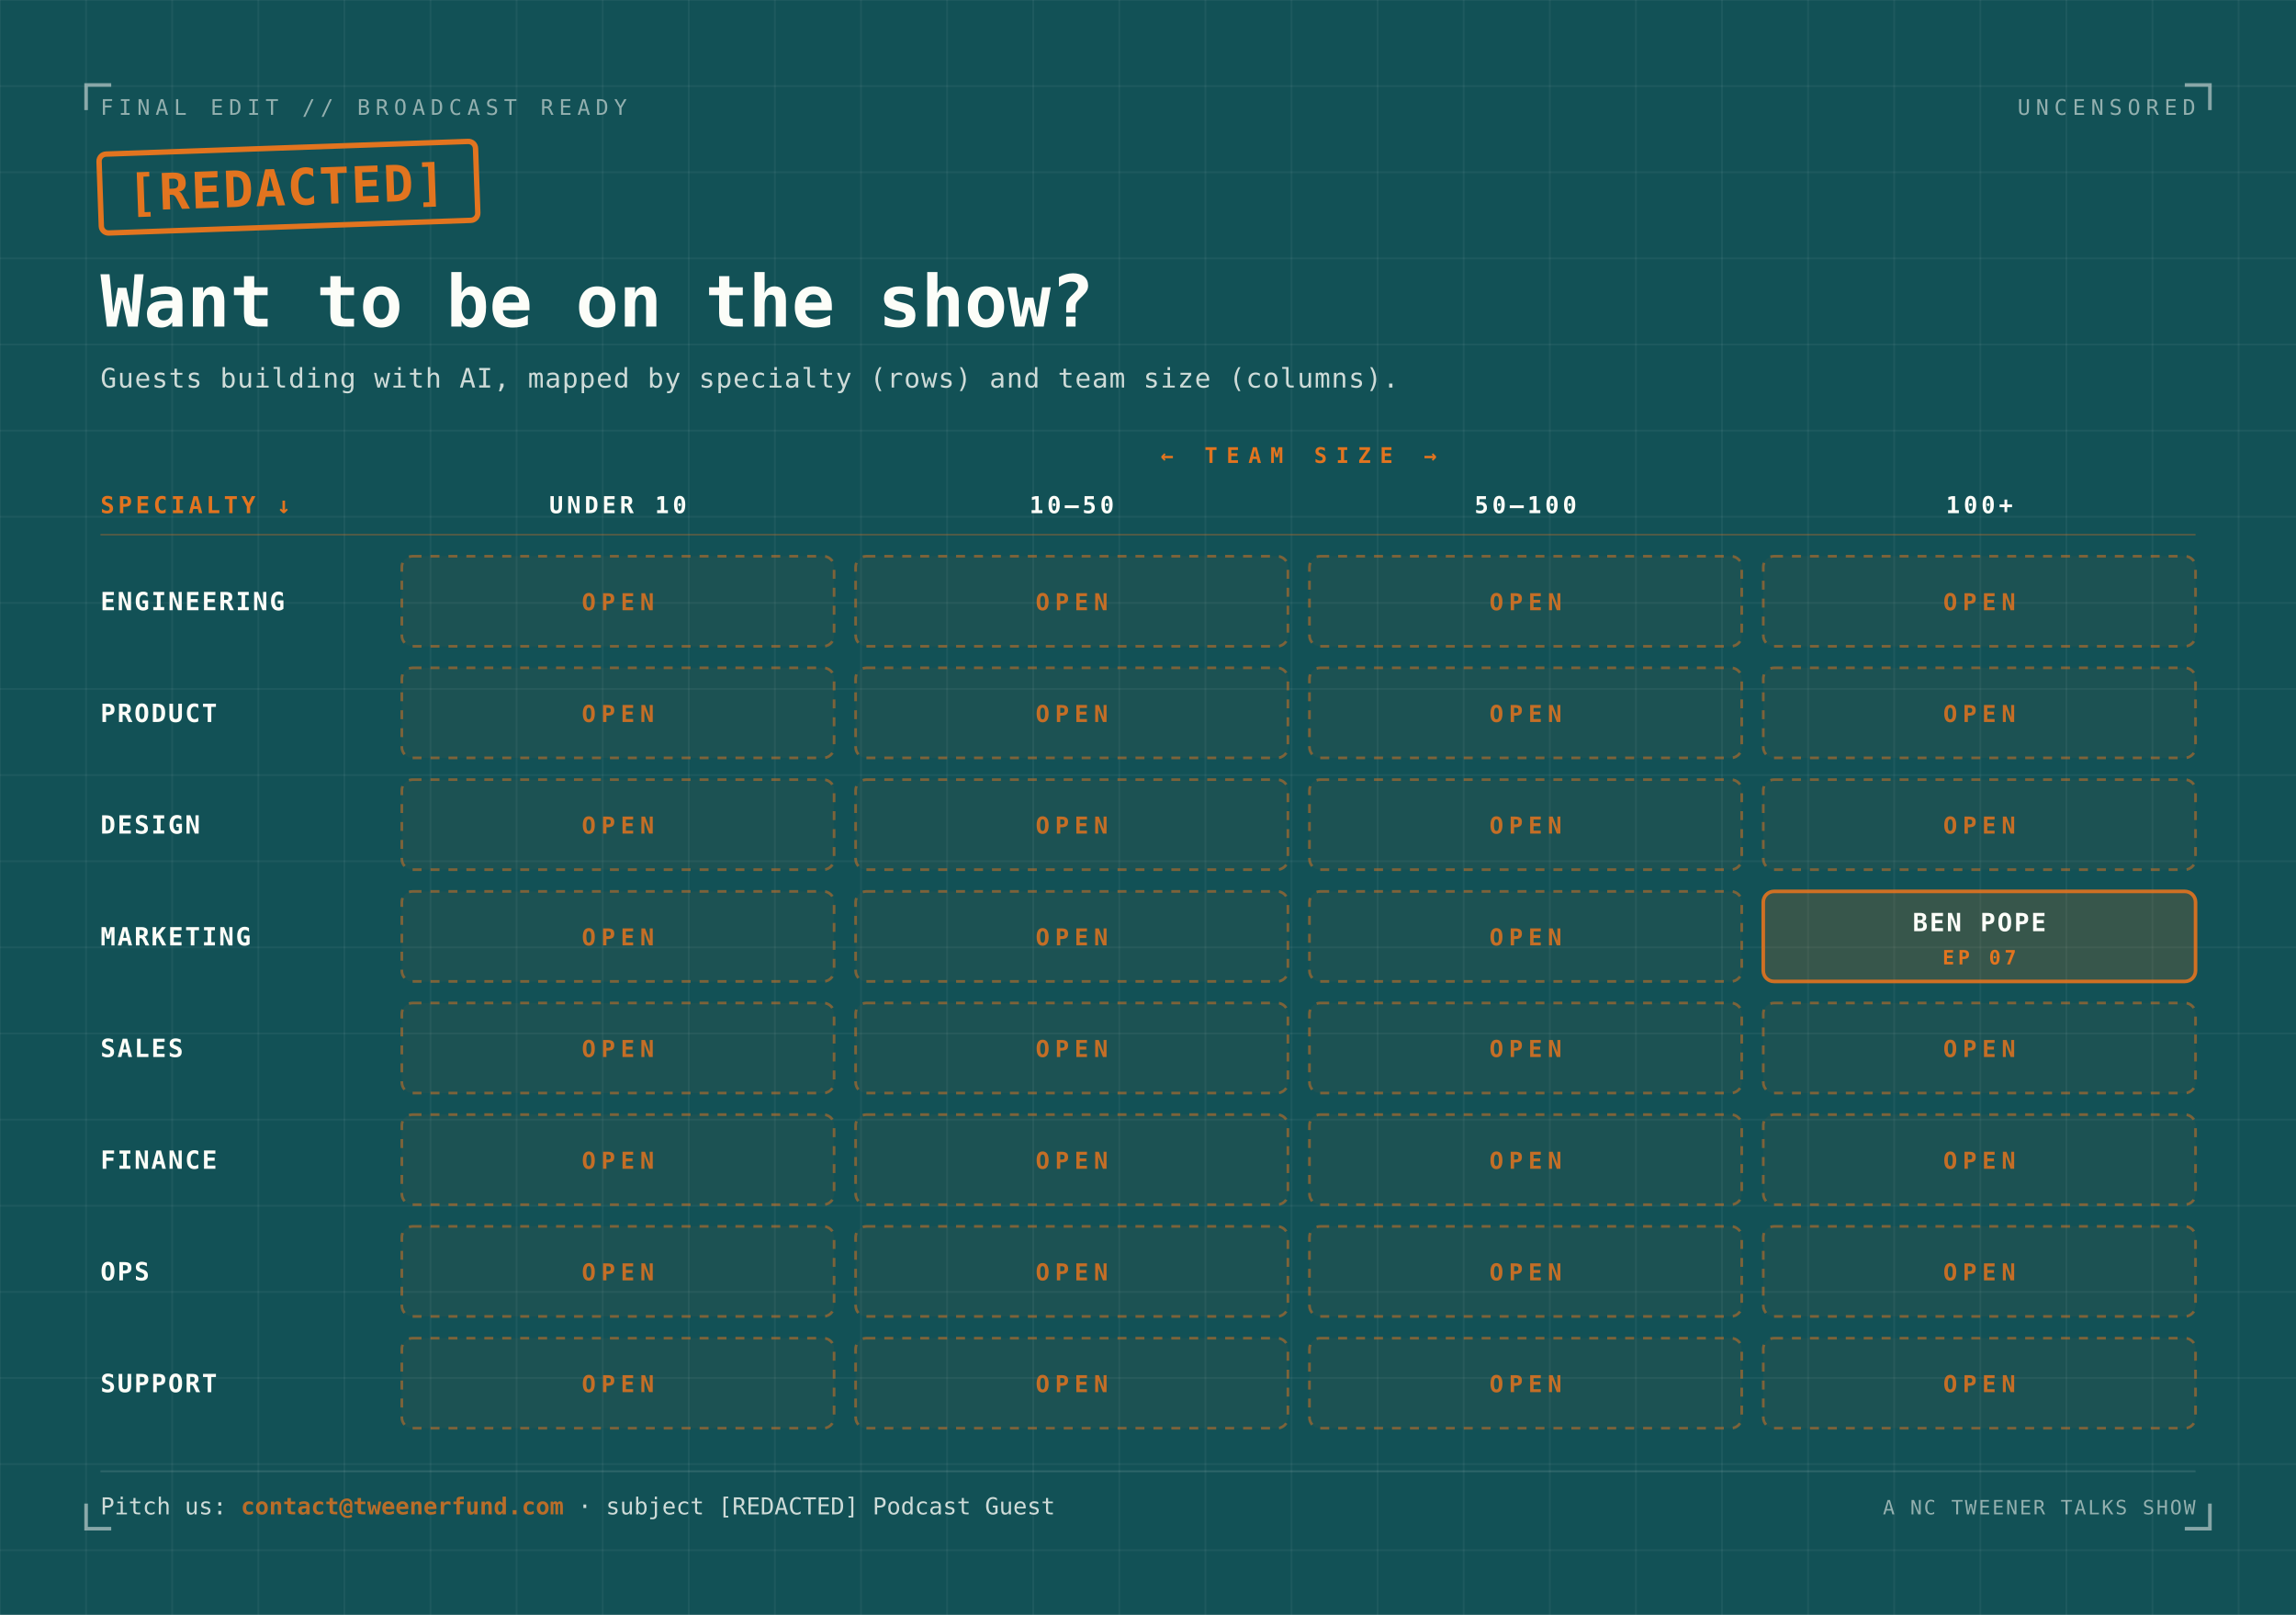
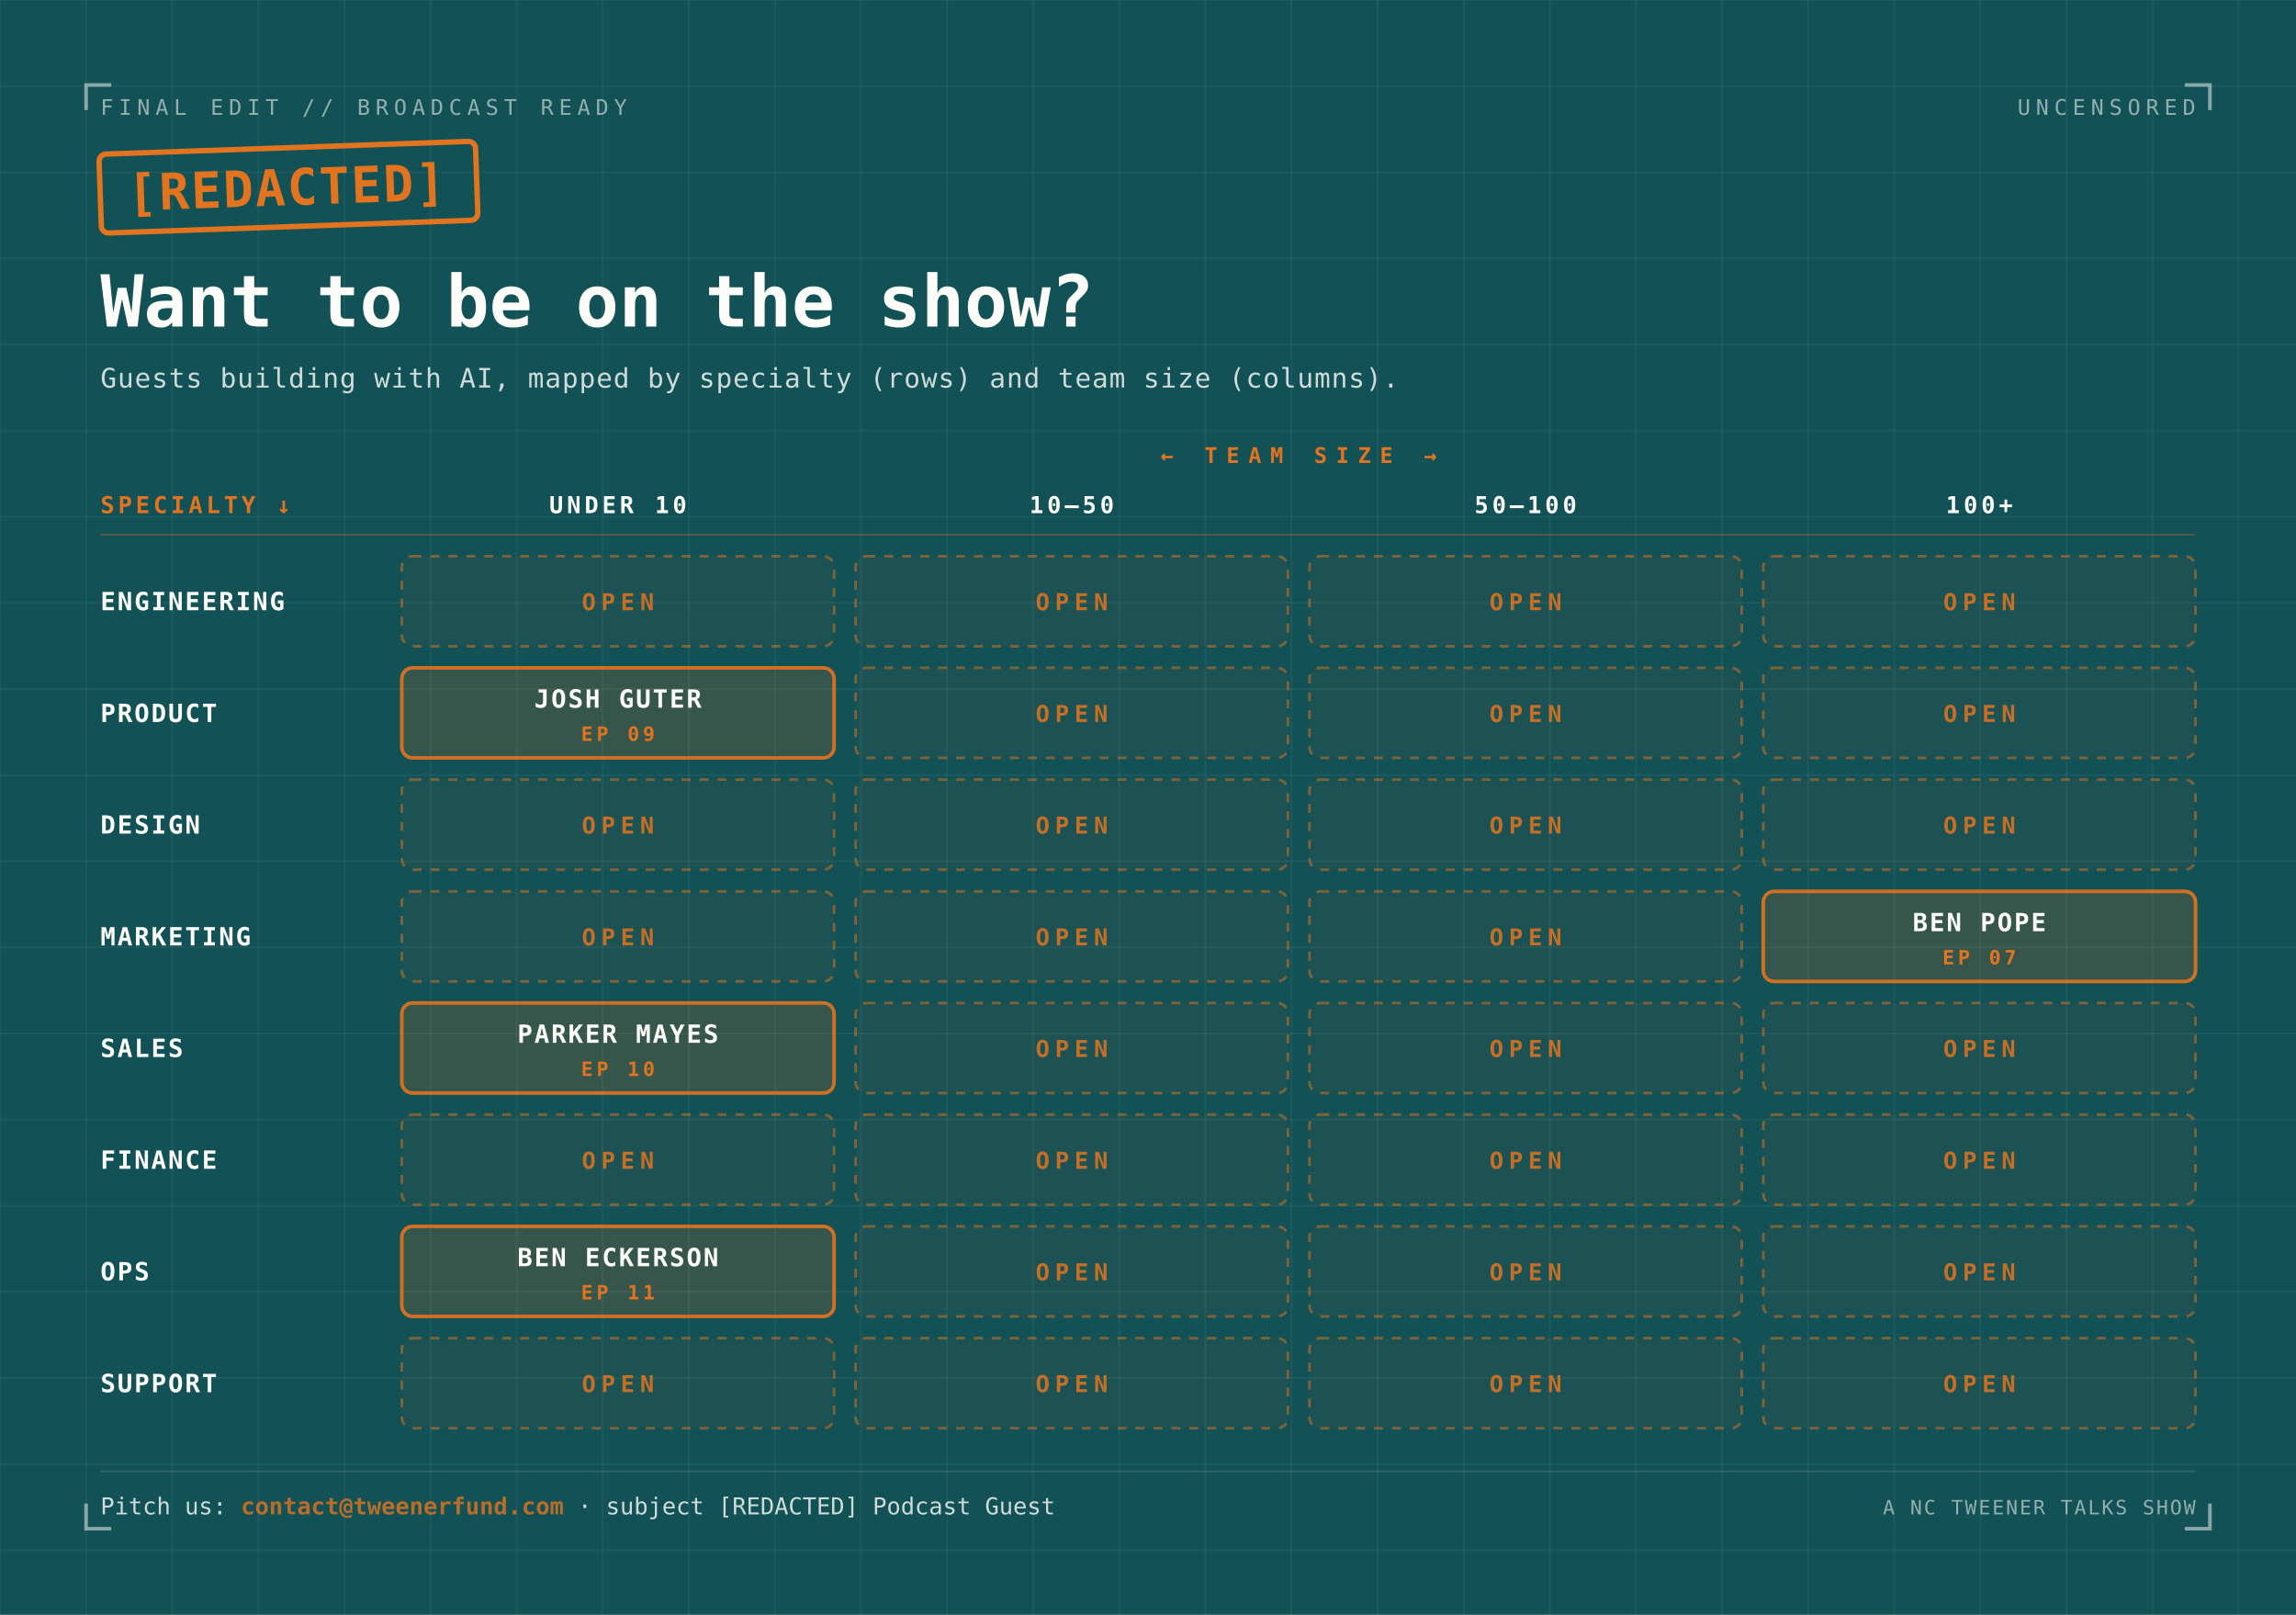
<svg xmlns="http://www.w3.org/2000/svg" width="1280" height="900" viewBox="0 0 1280 900" font-family="'JetBrains Mono', ui-monospace, SFMono-Regular, Menlo, monospace">
  <rect width="1280" height="900" fill="#125156" />
  <g stroke="#FFFFFF" stroke-opacity="0.05" stroke-width="1">
    <line x1="0" y1="0" x2="0" y2="900" />
    <line x1="48" y1="0" x2="48" y2="900" />
    <line x1="96" y1="0" x2="96" y2="900" />
    <line x1="144" y1="0" x2="144" y2="900" />
    <line x1="192" y1="0" x2="192" y2="900" />
    <line x1="240" y1="0" x2="240" y2="900" />
    <line x1="288" y1="0" x2="288" y2="900" />
    <line x1="336" y1="0" x2="336" y2="900" />
    <line x1="384" y1="0" x2="384" y2="900" />
    <line x1="432" y1="0" x2="432" y2="900" />
    <line x1="480" y1="0" x2="480" y2="900" />
    <line x1="528" y1="0" x2="528" y2="900" />
    <line x1="576" y1="0" x2="576" y2="900" />
    <line x1="624" y1="0" x2="624" y2="900" />
    <line x1="672" y1="0" x2="672" y2="900" />
    <line x1="720" y1="0" x2="720" y2="900" />
    <line x1="768" y1="0" x2="768" y2="900" />
    <line x1="816" y1="0" x2="816" y2="900" />
    <line x1="864" y1="0" x2="864" y2="900" />
    <line x1="912" y1="0" x2="912" y2="900" />
    <line x1="960" y1="0" x2="960" y2="900" />
    <line x1="1008" y1="0" x2="1008" y2="900" />
    <line x1="1056" y1="0" x2="1056" y2="900" />
    <line x1="1104" y1="0" x2="1104" y2="900" />
    <line x1="1152" y1="0" x2="1152" y2="900" />
    <line x1="1200" y1="0" x2="1200" y2="900" />
    <line x1="1248" y1="0" x2="1248" y2="900" />
    <line x1="0" y1="0" x2="1280" y2="0" />
    <line x1="0" y1="48" x2="1280" y2="48" />
    <line x1="0" y1="96" x2="1280" y2="96" />
    <line x1="0" y1="144" x2="1280" y2="144" />
    <line x1="0" y1="192" x2="1280" y2="192" />
    <line x1="0" y1="240" x2="1280" y2="240" />
    <line x1="0" y1="288" x2="1280" y2="288" />
    <line x1="0" y1="336" x2="1280" y2="336" />
    <line x1="0" y1="384" x2="1280" y2="384" />
    <line x1="0" y1="432" x2="1280" y2="432" />
    <line x1="0" y1="480" x2="1280" y2="480" />
    <line x1="0" y1="528" x2="1280" y2="528" />
    <line x1="0" y1="576" x2="1280" y2="576" />
    <line x1="0" y1="624" x2="1280" y2="624" />
    <line x1="0" y1="672" x2="1280" y2="672" />
    <line x1="0" y1="720" x2="1280" y2="720" />
    <line x1="0" y1="768" x2="1280" y2="768" />
    <line x1="0" y1="816" x2="1280" y2="816" />
    <line x1="0" y1="864" x2="1280" y2="864" />
  </g>
  <path d="M48 61.36 L48 47.36 L62 47.36" fill="none" stroke="#FCFDF8" stroke-opacity="0.5" stroke-width="2" />
  <path d="M1218 47.36 L1232 47.36 L1232 61.36" fill="none" stroke="#FCFDF8" stroke-opacity="0.5" stroke-width="2" />
  <path d="M48 838 L48 852 L62 852" fill="none" stroke="#FCFDF8" stroke-opacity="0.5" stroke-width="2" />
  <path d="M1218 852 L1232 852 L1232 838" fill="none" stroke="#FCFDF8" stroke-opacity="0.5" stroke-width="2" />
  <text x="56" y="64" font-size="12" letter-spacing="3" fill="rgba(252,253,248,0.55)">FINAL EDIT // BROADCAST READY</text>
  <text x="1224" y="64" text-anchor="end" font-size="12" letter-spacing="3" fill="rgba(252,253,248,0.55)">UNCENSORED</text>
  <g transform="translate(56,112) rotate(-2)">
    <rect x="0" y="-26" width="210" height="44" rx="4" fill="none" stroke="#E2741F" stroke-width="3" />
    <text x="15" y="6" font-size="28" font-weight="800" letter-spacing="1" fill="#E2741F">[REDACTED]</text>
  </g>
  <text x="56" y="182" font-size="40" font-weight="800" fill="#FCFDF8">Want to be on the show?</text>
  <text x="56" y="216" font-size="15" letter-spacing="0.5" fill="#FCFDF8" fill-opacity="0.8">Guests building with AI, mapped by specialty (rows) and team size (columns).</text>
  <text x="724.0" y="258" text-anchor="middle" font-size="12" font-weight="800" letter-spacing="5" fill="#E2741F">← TEAM SIZE →</text>
  <text x="56" y="286" font-size="13" font-weight="800" letter-spacing="2" fill="#E2741F">SPECIALTY ↓</text>
  <text x="344.5" y="286" text-anchor="middle" font-size="13" font-weight="700" letter-spacing="2" fill="#FCFDF8">UNDER 10</text>
  <text x="597.5" y="286" text-anchor="middle" font-size="13" font-weight="700" letter-spacing="2" fill="#FCFDF8">10–50</text>
  <text x="850.5" y="286" text-anchor="middle" font-size="13" font-weight="700" letter-spacing="2" fill="#FCFDF8">50–100</text>
  <text x="1103.5" y="286" text-anchor="middle" font-size="13" font-weight="700" letter-spacing="2" fill="#FCFDF8">100+</text>
  <line x1="56" y1="298" x2="1224" y2="298" stroke="#E2741F" stroke-opacity="0.3" />
  <text x="56" y="340.1" font-size="14" font-weight="700" letter-spacing="1" fill="#FCFDF8">ENGINEERING</text>
  <g>
    <rect x="224.0" y="310.0" width="241.0" height="50.2" rx="6" fill="#E2741F" fill-opacity="0.05" stroke="#E2741F" stroke-opacity="0.5" stroke-width="1.5" stroke-dasharray="5 5" />
    <text x="344.5" y="340.1" text-anchor="middle" font-family="'JetBrains Mono', ui-monospace, SFMono-Regular, Menlo, monospace" font-size="13" font-weight="600" letter-spacing="3" fill="#E2741F" fill-opacity="0.85">OPEN</text>
  </g>
  <g>
    <rect x="477.0" y="310.0" width="241.0" height="50.2" rx="6" fill="#E2741F" fill-opacity="0.05" stroke="#E2741F" stroke-opacity="0.5" stroke-width="1.5" stroke-dasharray="5 5" />
    <text x="597.5" y="340.1" text-anchor="middle" font-family="'JetBrains Mono', ui-monospace, SFMono-Regular, Menlo, monospace" font-size="13" font-weight="600" letter-spacing="3" fill="#E2741F" fill-opacity="0.85">OPEN</text>
  </g>
  <g>
    <rect x="730.0" y="310.0" width="241.0" height="50.2" rx="6" fill="#E2741F" fill-opacity="0.05" stroke="#E2741F" stroke-opacity="0.5" stroke-width="1.5" stroke-dasharray="5 5" />
    <text x="850.5" y="340.1" text-anchor="middle" font-family="'JetBrains Mono', ui-monospace, SFMono-Regular, Menlo, monospace" font-size="13" font-weight="600" letter-spacing="3" fill="#E2741F" fill-opacity="0.85">OPEN</text>
  </g>
  <g>
    <rect x="983.0" y="310.0" width="241.0" height="50.2" rx="6" fill="#E2741F" fill-opacity="0.05" stroke="#E2741F" stroke-opacity="0.5" stroke-width="1.5" stroke-dasharray="5 5" />
    <text x="1103.5" y="340.1" text-anchor="middle" font-family="'JetBrains Mono', ui-monospace, SFMono-Regular, Menlo, monospace" font-size="13" font-weight="600" letter-spacing="3" fill="#E2741F" fill-opacity="0.85">OPEN</text>
  </g>
  <text x="56" y="402.4" font-size="14" font-weight="700" letter-spacing="1" fill="#FCFDF8">PRODUCT</text>
  <g>
-     <rect x="224.0" y="372.2" width="241.0" height="50.2" rx="6" fill="#E2741F" fill-opacity="0.05" stroke="#E2741F" stroke-opacity="0.5" stroke-width="1.5" stroke-dasharray="5 5" />
-     <text x="344.5" y="402.4" text-anchor="middle" font-family="'JetBrains Mono', ui-monospace, SFMono-Regular, Menlo, monospace" font-size="13" font-weight="600" letter-spacing="3" fill="#E2741F" fill-opacity="0.85">OPEN</text>
+     <rect x="224.0" y="372.2" width="241.0" height="50.2" rx="6" fill="#E2741F" fill-opacity="0.18" stroke="#E2741F" stroke-opacity="0.9" stroke-width="2" />
+     <text x="344.5" y="394.4" text-anchor="middle" font-family="'JetBrains Mono', ui-monospace, SFMono-Regular, Menlo, monospace" font-size="14" font-weight="800" letter-spacing="1" fill="#FCFDF8">JOSH GUTER</text>
+     <text x="344.5" y="412.9" text-anchor="middle" font-family="'JetBrains Mono', ui-monospace, SFMono-Regular, Menlo, monospace" font-size="11" font-weight="700" letter-spacing="2" fill="#E2741F">EP 09</text>
  </g>
  <g>
    <rect x="477.0" y="372.2" width="241.0" height="50.2" rx="6" fill="#E2741F" fill-opacity="0.05" stroke="#E2741F" stroke-opacity="0.5" stroke-width="1.5" stroke-dasharray="5 5" />
    <text x="597.5" y="402.4" text-anchor="middle" font-family="'JetBrains Mono', ui-monospace, SFMono-Regular, Menlo, monospace" font-size="13" font-weight="600" letter-spacing="3" fill="#E2741F" fill-opacity="0.85">OPEN</text>
  </g>
  <g>
    <rect x="730.0" y="372.2" width="241.0" height="50.2" rx="6" fill="#E2741F" fill-opacity="0.05" stroke="#E2741F" stroke-opacity="0.5" stroke-width="1.5" stroke-dasharray="5 5" />
    <text x="850.5" y="402.4" text-anchor="middle" font-family="'JetBrains Mono', ui-monospace, SFMono-Regular, Menlo, monospace" font-size="13" font-weight="600" letter-spacing="3" fill="#E2741F" fill-opacity="0.85">OPEN</text>
  </g>
  <g>
    <rect x="983.0" y="372.2" width="241.0" height="50.2" rx="6" fill="#E2741F" fill-opacity="0.05" stroke="#E2741F" stroke-opacity="0.5" stroke-width="1.5" stroke-dasharray="5 5" />
    <text x="1103.5" y="402.4" text-anchor="middle" font-family="'JetBrains Mono', ui-monospace, SFMono-Regular, Menlo, monospace" font-size="13" font-weight="600" letter-spacing="3" fill="#E2741F" fill-opacity="0.85">OPEN</text>
  </g>
  <text x="56" y="464.6" font-size="14" font-weight="700" letter-spacing="1" fill="#FCFDF8">DESIGN</text>
  <g>
    <rect x="224.0" y="434.5" width="241.0" height="50.2" rx="6" fill="#E2741F" fill-opacity="0.05" stroke="#E2741F" stroke-opacity="0.5" stroke-width="1.5" stroke-dasharray="5 5" />
    <text x="344.5" y="464.6" text-anchor="middle" font-family="'JetBrains Mono', ui-monospace, SFMono-Regular, Menlo, monospace" font-size="13" font-weight="600" letter-spacing="3" fill="#E2741F" fill-opacity="0.85">OPEN</text>
  </g>
  <g>
    <rect x="477.0" y="434.5" width="241.0" height="50.2" rx="6" fill="#E2741F" fill-opacity="0.05" stroke="#E2741F" stroke-opacity="0.5" stroke-width="1.5" stroke-dasharray="5 5" />
    <text x="597.5" y="464.6" text-anchor="middle" font-family="'JetBrains Mono', ui-monospace, SFMono-Regular, Menlo, monospace" font-size="13" font-weight="600" letter-spacing="3" fill="#E2741F" fill-opacity="0.85">OPEN</text>
  </g>
  <g>
    <rect x="730.0" y="434.5" width="241.0" height="50.2" rx="6" fill="#E2741F" fill-opacity="0.05" stroke="#E2741F" stroke-opacity="0.5" stroke-width="1.5" stroke-dasharray="5 5" />
    <text x="850.5" y="464.6" text-anchor="middle" font-family="'JetBrains Mono', ui-monospace, SFMono-Regular, Menlo, monospace" font-size="13" font-weight="600" letter-spacing="3" fill="#E2741F" fill-opacity="0.85">OPEN</text>
  </g>
  <g>
    <rect x="983.0" y="434.5" width="241.0" height="50.2" rx="6" fill="#E2741F" fill-opacity="0.05" stroke="#E2741F" stroke-opacity="0.5" stroke-width="1.5" stroke-dasharray="5 5" />
    <text x="1103.5" y="464.6" text-anchor="middle" font-family="'JetBrains Mono', ui-monospace, SFMono-Regular, Menlo, monospace" font-size="13" font-weight="600" letter-spacing="3" fill="#E2741F" fill-opacity="0.85">OPEN</text>
  </g>
  <text x="56" y="526.9" font-size="14" font-weight="700" letter-spacing="1" fill="#FCFDF8">MARKETING</text>
  <g>
    <rect x="224.0" y="496.8" width="241.0" height="50.2" rx="6" fill="#E2741F" fill-opacity="0.05" stroke="#E2741F" stroke-opacity="0.5" stroke-width="1.5" stroke-dasharray="5 5" />
    <text x="344.5" y="526.9" text-anchor="middle" font-family="'JetBrains Mono', ui-monospace, SFMono-Regular, Menlo, monospace" font-size="13" font-weight="600" letter-spacing="3" fill="#E2741F" fill-opacity="0.85">OPEN</text>
  </g>
  <g>
    <rect x="477.0" y="496.8" width="241.0" height="50.2" rx="6" fill="#E2741F" fill-opacity="0.05" stroke="#E2741F" stroke-opacity="0.5" stroke-width="1.5" stroke-dasharray="5 5" />
    <text x="597.5" y="526.9" text-anchor="middle" font-family="'JetBrains Mono', ui-monospace, SFMono-Regular, Menlo, monospace" font-size="13" font-weight="600" letter-spacing="3" fill="#E2741F" fill-opacity="0.85">OPEN</text>
  </g>
  <g>
    <rect x="730.0" y="496.8" width="241.0" height="50.2" rx="6" fill="#E2741F" fill-opacity="0.05" stroke="#E2741F" stroke-opacity="0.5" stroke-width="1.5" stroke-dasharray="5 5" />
    <text x="850.5" y="526.9" text-anchor="middle" font-family="'JetBrains Mono', ui-monospace, SFMono-Regular, Menlo, monospace" font-size="13" font-weight="600" letter-spacing="3" fill="#E2741F" fill-opacity="0.85">OPEN</text>
  </g>
  <g>
    <rect x="983.0" y="496.8" width="241.0" height="50.2" rx="6" fill="#E2741F" fill-opacity="0.18" stroke="#E2741F" stroke-opacity="0.9" stroke-width="2" />
    <text x="1103.5" y="519.0" text-anchor="middle" font-family="'JetBrains Mono', ui-monospace, SFMono-Regular, Menlo, monospace" font-size="14" font-weight="800" letter-spacing="1" fill="#FCFDF8">BEN POPE</text>
    <text x="1103.5" y="537.5" text-anchor="middle" font-family="'JetBrains Mono', ui-monospace, SFMono-Regular, Menlo, monospace" font-size="11" font-weight="700" letter-spacing="2" fill="#E2741F">EP 07</text>
  </g>
  <text x="56" y="589.1" font-size="14" font-weight="700" letter-spacing="1" fill="#FCFDF8">SALES</text>
  <g>
-     <rect x="224.0" y="559.0" width="241.0" height="50.2" rx="6" fill="#E2741F" fill-opacity="0.05" stroke="#E2741F" stroke-opacity="0.5" stroke-width="1.5" stroke-dasharray="5 5" />
-     <text x="344.5" y="589.1" text-anchor="middle" font-family="'JetBrains Mono', ui-monospace, SFMono-Regular, Menlo, monospace" font-size="13" font-weight="600" letter-spacing="3" fill="#E2741F" fill-opacity="0.85">OPEN</text>
+     <rect x="224.0" y="559.0" width="241.0" height="50.2" rx="6" fill="#E2741F" fill-opacity="0.18" stroke="#E2741F" stroke-opacity="0.9" stroke-width="2" />
+     <text x="344.5" y="581.2" text-anchor="middle" font-family="'JetBrains Mono', ui-monospace, SFMono-Regular, Menlo, monospace" font-size="14" font-weight="800" letter-spacing="1" fill="#FCFDF8">PARKER MAYES</text>
+     <text x="344.5" y="599.7" text-anchor="middle" font-family="'JetBrains Mono', ui-monospace, SFMono-Regular, Menlo, monospace" font-size="11" font-weight="700" letter-spacing="2" fill="#E2741F">EP 10</text>
  </g>
  <g>
    <rect x="477.0" y="559.0" width="241.0" height="50.2" rx="6" fill="#E2741F" fill-opacity="0.05" stroke="#E2741F" stroke-opacity="0.5" stroke-width="1.5" stroke-dasharray="5 5" />
    <text x="597.5" y="589.1" text-anchor="middle" font-family="'JetBrains Mono', ui-monospace, SFMono-Regular, Menlo, monospace" font-size="13" font-weight="600" letter-spacing="3" fill="#E2741F" fill-opacity="0.85">OPEN</text>
  </g>
  <g>
    <rect x="730.0" y="559.0" width="241.0" height="50.2" rx="6" fill="#E2741F" fill-opacity="0.05" stroke="#E2741F" stroke-opacity="0.5" stroke-width="1.5" stroke-dasharray="5 5" />
    <text x="850.5" y="589.1" text-anchor="middle" font-family="'JetBrains Mono', ui-monospace, SFMono-Regular, Menlo, monospace" font-size="13" font-weight="600" letter-spacing="3" fill="#E2741F" fill-opacity="0.85">OPEN</text>
  </g>
  <g>
    <rect x="983.0" y="559.0" width="241.0" height="50.2" rx="6" fill="#E2741F" fill-opacity="0.05" stroke="#E2741F" stroke-opacity="0.5" stroke-width="1.5" stroke-dasharray="5 5" />
    <text x="1103.5" y="589.1" text-anchor="middle" font-family="'JetBrains Mono', ui-monospace, SFMono-Regular, Menlo, monospace" font-size="13" font-weight="600" letter-spacing="3" fill="#E2741F" fill-opacity="0.85">OPEN</text>
  </g>
  <text x="56" y="651.4" font-size="14" font-weight="700" letter-spacing="1" fill="#FCFDF8">FINANCE</text>
  <g>
    <rect x="224.0" y="621.2" width="241.0" height="50.2" rx="6" fill="#E2741F" fill-opacity="0.05" stroke="#E2741F" stroke-opacity="0.5" stroke-width="1.5" stroke-dasharray="5 5" />
    <text x="344.5" y="651.4" text-anchor="middle" font-family="'JetBrains Mono', ui-monospace, SFMono-Regular, Menlo, monospace" font-size="13" font-weight="600" letter-spacing="3" fill="#E2741F" fill-opacity="0.85">OPEN</text>
  </g>
  <g>
    <rect x="477.0" y="621.2" width="241.0" height="50.2" rx="6" fill="#E2741F" fill-opacity="0.05" stroke="#E2741F" stroke-opacity="0.5" stroke-width="1.5" stroke-dasharray="5 5" />
    <text x="597.5" y="651.4" text-anchor="middle" font-family="'JetBrains Mono', ui-monospace, SFMono-Regular, Menlo, monospace" font-size="13" font-weight="600" letter-spacing="3" fill="#E2741F" fill-opacity="0.85">OPEN</text>
  </g>
  <g>
    <rect x="730.0" y="621.2" width="241.0" height="50.2" rx="6" fill="#E2741F" fill-opacity="0.05" stroke="#E2741F" stroke-opacity="0.5" stroke-width="1.5" stroke-dasharray="5 5" />
    <text x="850.5" y="651.4" text-anchor="middle" font-family="'JetBrains Mono', ui-monospace, SFMono-Regular, Menlo, monospace" font-size="13" font-weight="600" letter-spacing="3" fill="#E2741F" fill-opacity="0.85">OPEN</text>
  </g>
  <g>
    <rect x="983.0" y="621.2" width="241.0" height="50.2" rx="6" fill="#E2741F" fill-opacity="0.05" stroke="#E2741F" stroke-opacity="0.5" stroke-width="1.5" stroke-dasharray="5 5" />
    <text x="1103.5" y="651.4" text-anchor="middle" font-family="'JetBrains Mono', ui-monospace, SFMono-Regular, Menlo, monospace" font-size="13" font-weight="600" letter-spacing="3" fill="#E2741F" fill-opacity="0.85">OPEN</text>
  </g>
  <text x="56" y="713.6" font-size="14" font-weight="700" letter-spacing="1" fill="#FCFDF8">OPS</text>
  <g>
-     <rect x="224.0" y="683.5" width="241.0" height="50.2" rx="6" fill="#E2741F" fill-opacity="0.05" stroke="#E2741F" stroke-opacity="0.5" stroke-width="1.5" stroke-dasharray="5 5" />
-     <text x="344.5" y="713.6" text-anchor="middle" font-family="'JetBrains Mono', ui-monospace, SFMono-Regular, Menlo, monospace" font-size="13" font-weight="600" letter-spacing="3" fill="#E2741F" fill-opacity="0.85">OPEN</text>
+     <rect x="224.0" y="683.5" width="241.0" height="50.2" rx="6" fill="#E2741F" fill-opacity="0.18" stroke="#E2741F" stroke-opacity="0.9" stroke-width="2" />
+     <text x="344.5" y="705.7" text-anchor="middle" font-family="'JetBrains Mono', ui-monospace, SFMono-Regular, Menlo, monospace" font-size="14" font-weight="800" letter-spacing="1" fill="#FCFDF8">BEN ECKERSON</text>
+     <text x="344.5" y="724.2" text-anchor="middle" font-family="'JetBrains Mono', ui-monospace, SFMono-Regular, Menlo, monospace" font-size="11" font-weight="700" letter-spacing="2" fill="#E2741F">EP 11</text>
  </g>
  <g>
    <rect x="477.0" y="683.5" width="241.0" height="50.2" rx="6" fill="#E2741F" fill-opacity="0.05" stroke="#E2741F" stroke-opacity="0.5" stroke-width="1.5" stroke-dasharray="5 5" />
    <text x="597.5" y="713.6" text-anchor="middle" font-family="'JetBrains Mono', ui-monospace, SFMono-Regular, Menlo, monospace" font-size="13" font-weight="600" letter-spacing="3" fill="#E2741F" fill-opacity="0.85">OPEN</text>
  </g>
  <g>
    <rect x="730.0" y="683.5" width="241.0" height="50.2" rx="6" fill="#E2741F" fill-opacity="0.05" stroke="#E2741F" stroke-opacity="0.5" stroke-width="1.5" stroke-dasharray="5 5" />
    <text x="850.5" y="713.6" text-anchor="middle" font-family="'JetBrains Mono', ui-monospace, SFMono-Regular, Menlo, monospace" font-size="13" font-weight="600" letter-spacing="3" fill="#E2741F" fill-opacity="0.85">OPEN</text>
  </g>
  <g>
    <rect x="983.0" y="683.5" width="241.0" height="50.2" rx="6" fill="#E2741F" fill-opacity="0.05" stroke="#E2741F" stroke-opacity="0.5" stroke-width="1.5" stroke-dasharray="5 5" />
    <text x="1103.5" y="713.6" text-anchor="middle" font-family="'JetBrains Mono', ui-monospace, SFMono-Regular, Menlo, monospace" font-size="13" font-weight="600" letter-spacing="3" fill="#E2741F" fill-opacity="0.85">OPEN</text>
  </g>
  <text x="56" y="775.9" font-size="14" font-weight="700" letter-spacing="1" fill="#FCFDF8">SUPPORT</text>
  <g>
    <rect x="224.0" y="745.8" width="241.0" height="50.2" rx="6" fill="#E2741F" fill-opacity="0.05" stroke="#E2741F" stroke-opacity="0.5" stroke-width="1.5" stroke-dasharray="5 5" />
    <text x="344.5" y="775.9" text-anchor="middle" font-family="'JetBrains Mono', ui-monospace, SFMono-Regular, Menlo, monospace" font-size="13" font-weight="600" letter-spacing="3" fill="#E2741F" fill-opacity="0.85">OPEN</text>
  </g>
  <g>
    <rect x="477.0" y="745.8" width="241.0" height="50.2" rx="6" fill="#E2741F" fill-opacity="0.05" stroke="#E2741F" stroke-opacity="0.5" stroke-width="1.5" stroke-dasharray="5 5" />
    <text x="597.5" y="775.9" text-anchor="middle" font-family="'JetBrains Mono', ui-monospace, SFMono-Regular, Menlo, monospace" font-size="13" font-weight="600" letter-spacing="3" fill="#E2741F" fill-opacity="0.85">OPEN</text>
  </g>
  <g>
    <rect x="730.0" y="745.8" width="241.0" height="50.2" rx="6" fill="#E2741F" fill-opacity="0.05" stroke="#E2741F" stroke-opacity="0.5" stroke-width="1.5" stroke-dasharray="5 5" />
    <text x="850.5" y="775.9" text-anchor="middle" font-family="'JetBrains Mono', ui-monospace, SFMono-Regular, Menlo, monospace" font-size="13" font-weight="600" letter-spacing="3" fill="#E2741F" fill-opacity="0.85">OPEN</text>
  </g>
  <g>
    <rect x="983.0" y="745.8" width="241.0" height="50.2" rx="6" fill="#E2741F" fill-opacity="0.05" stroke="#E2741F" stroke-opacity="0.5" stroke-width="1.5" stroke-dasharray="5 5" />
    <text x="1103.5" y="775.9" text-anchor="middle" font-family="'JetBrains Mono', ui-monospace, SFMono-Regular, Menlo, monospace" font-size="13" font-weight="600" letter-spacing="3" fill="#E2741F" fill-opacity="0.85">OPEN</text>
  </g>
  <line x1="56" y1="820.0" x2="1224" y2="820.0" stroke="#FCFDF8" stroke-opacity="0.12" />
  <text x="56" y="844.0" font-size="13" fill="#FCFDF8" fill-opacity="0.8">Pitch us: <tspan fill="#E2741F" font-weight="700">contact@tweenerfund.com</tspan>  ·  subject [REDACTED] Podcast Guest</text>
  <text x="1224" y="844.0" text-anchor="end" font-size="11" letter-spacing="1" fill="rgba(252,253,248,0.55)">A NC TWEENER TALKS SHOW</text>
</svg>
